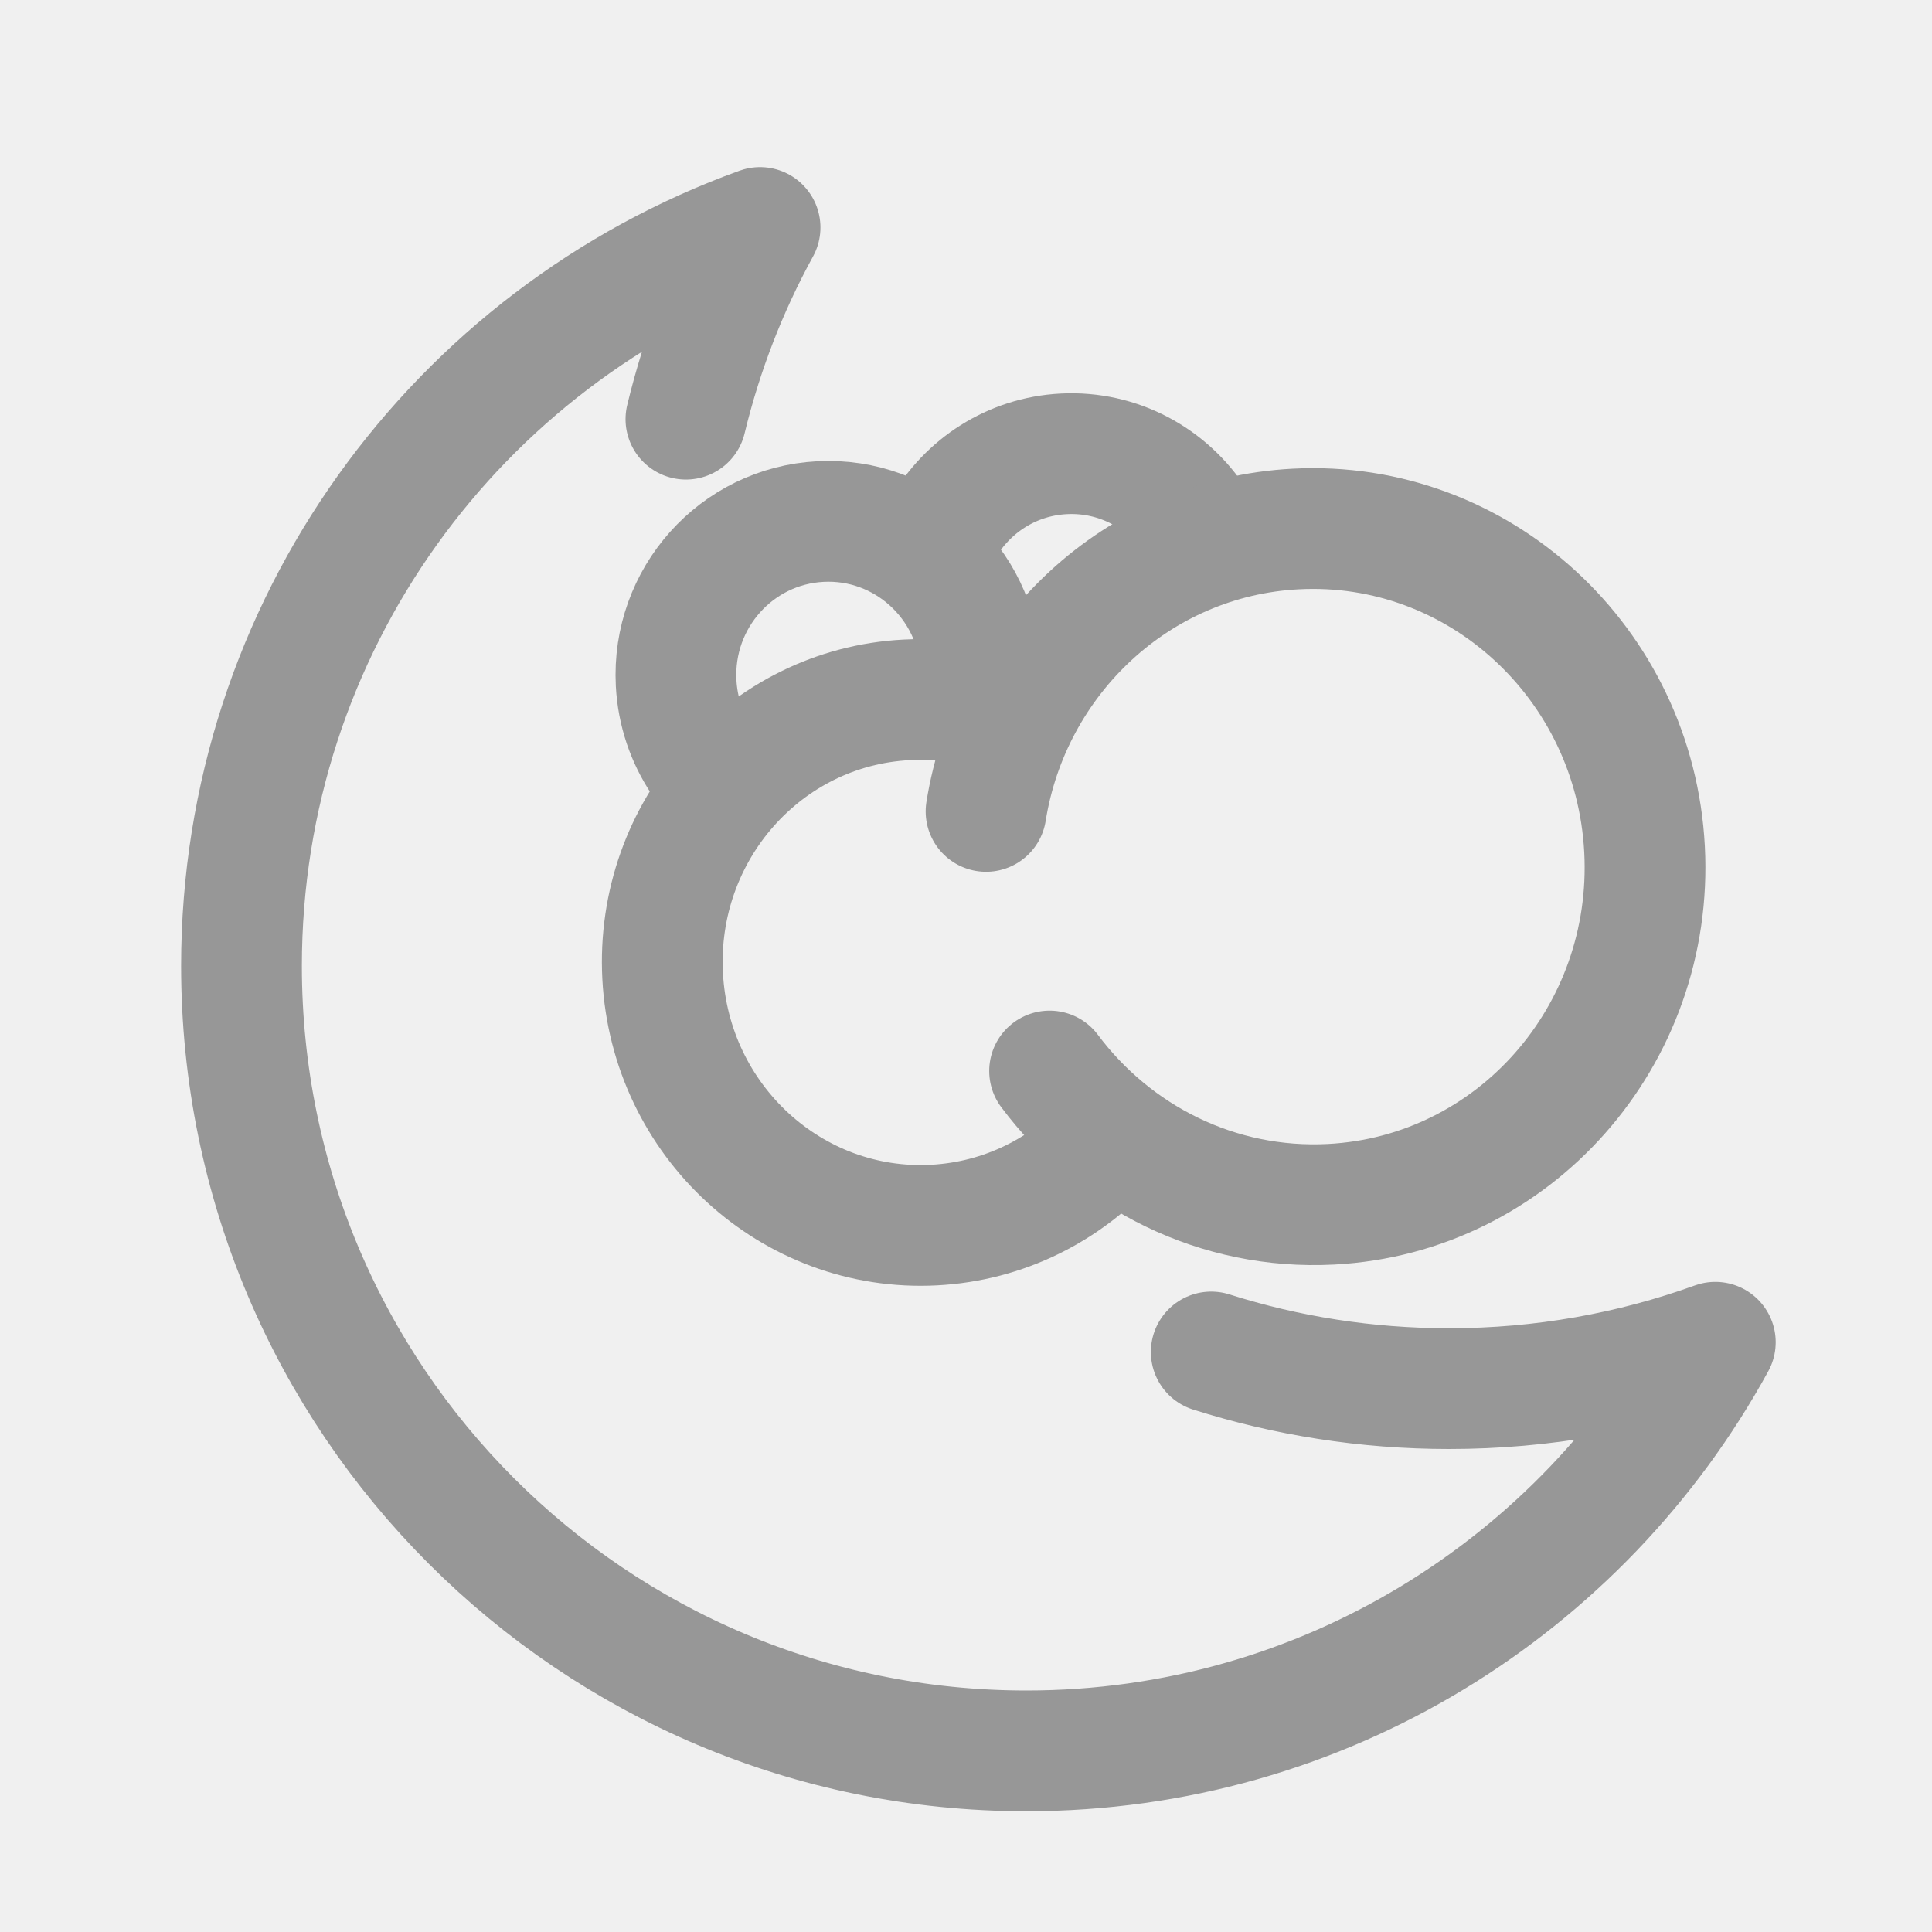
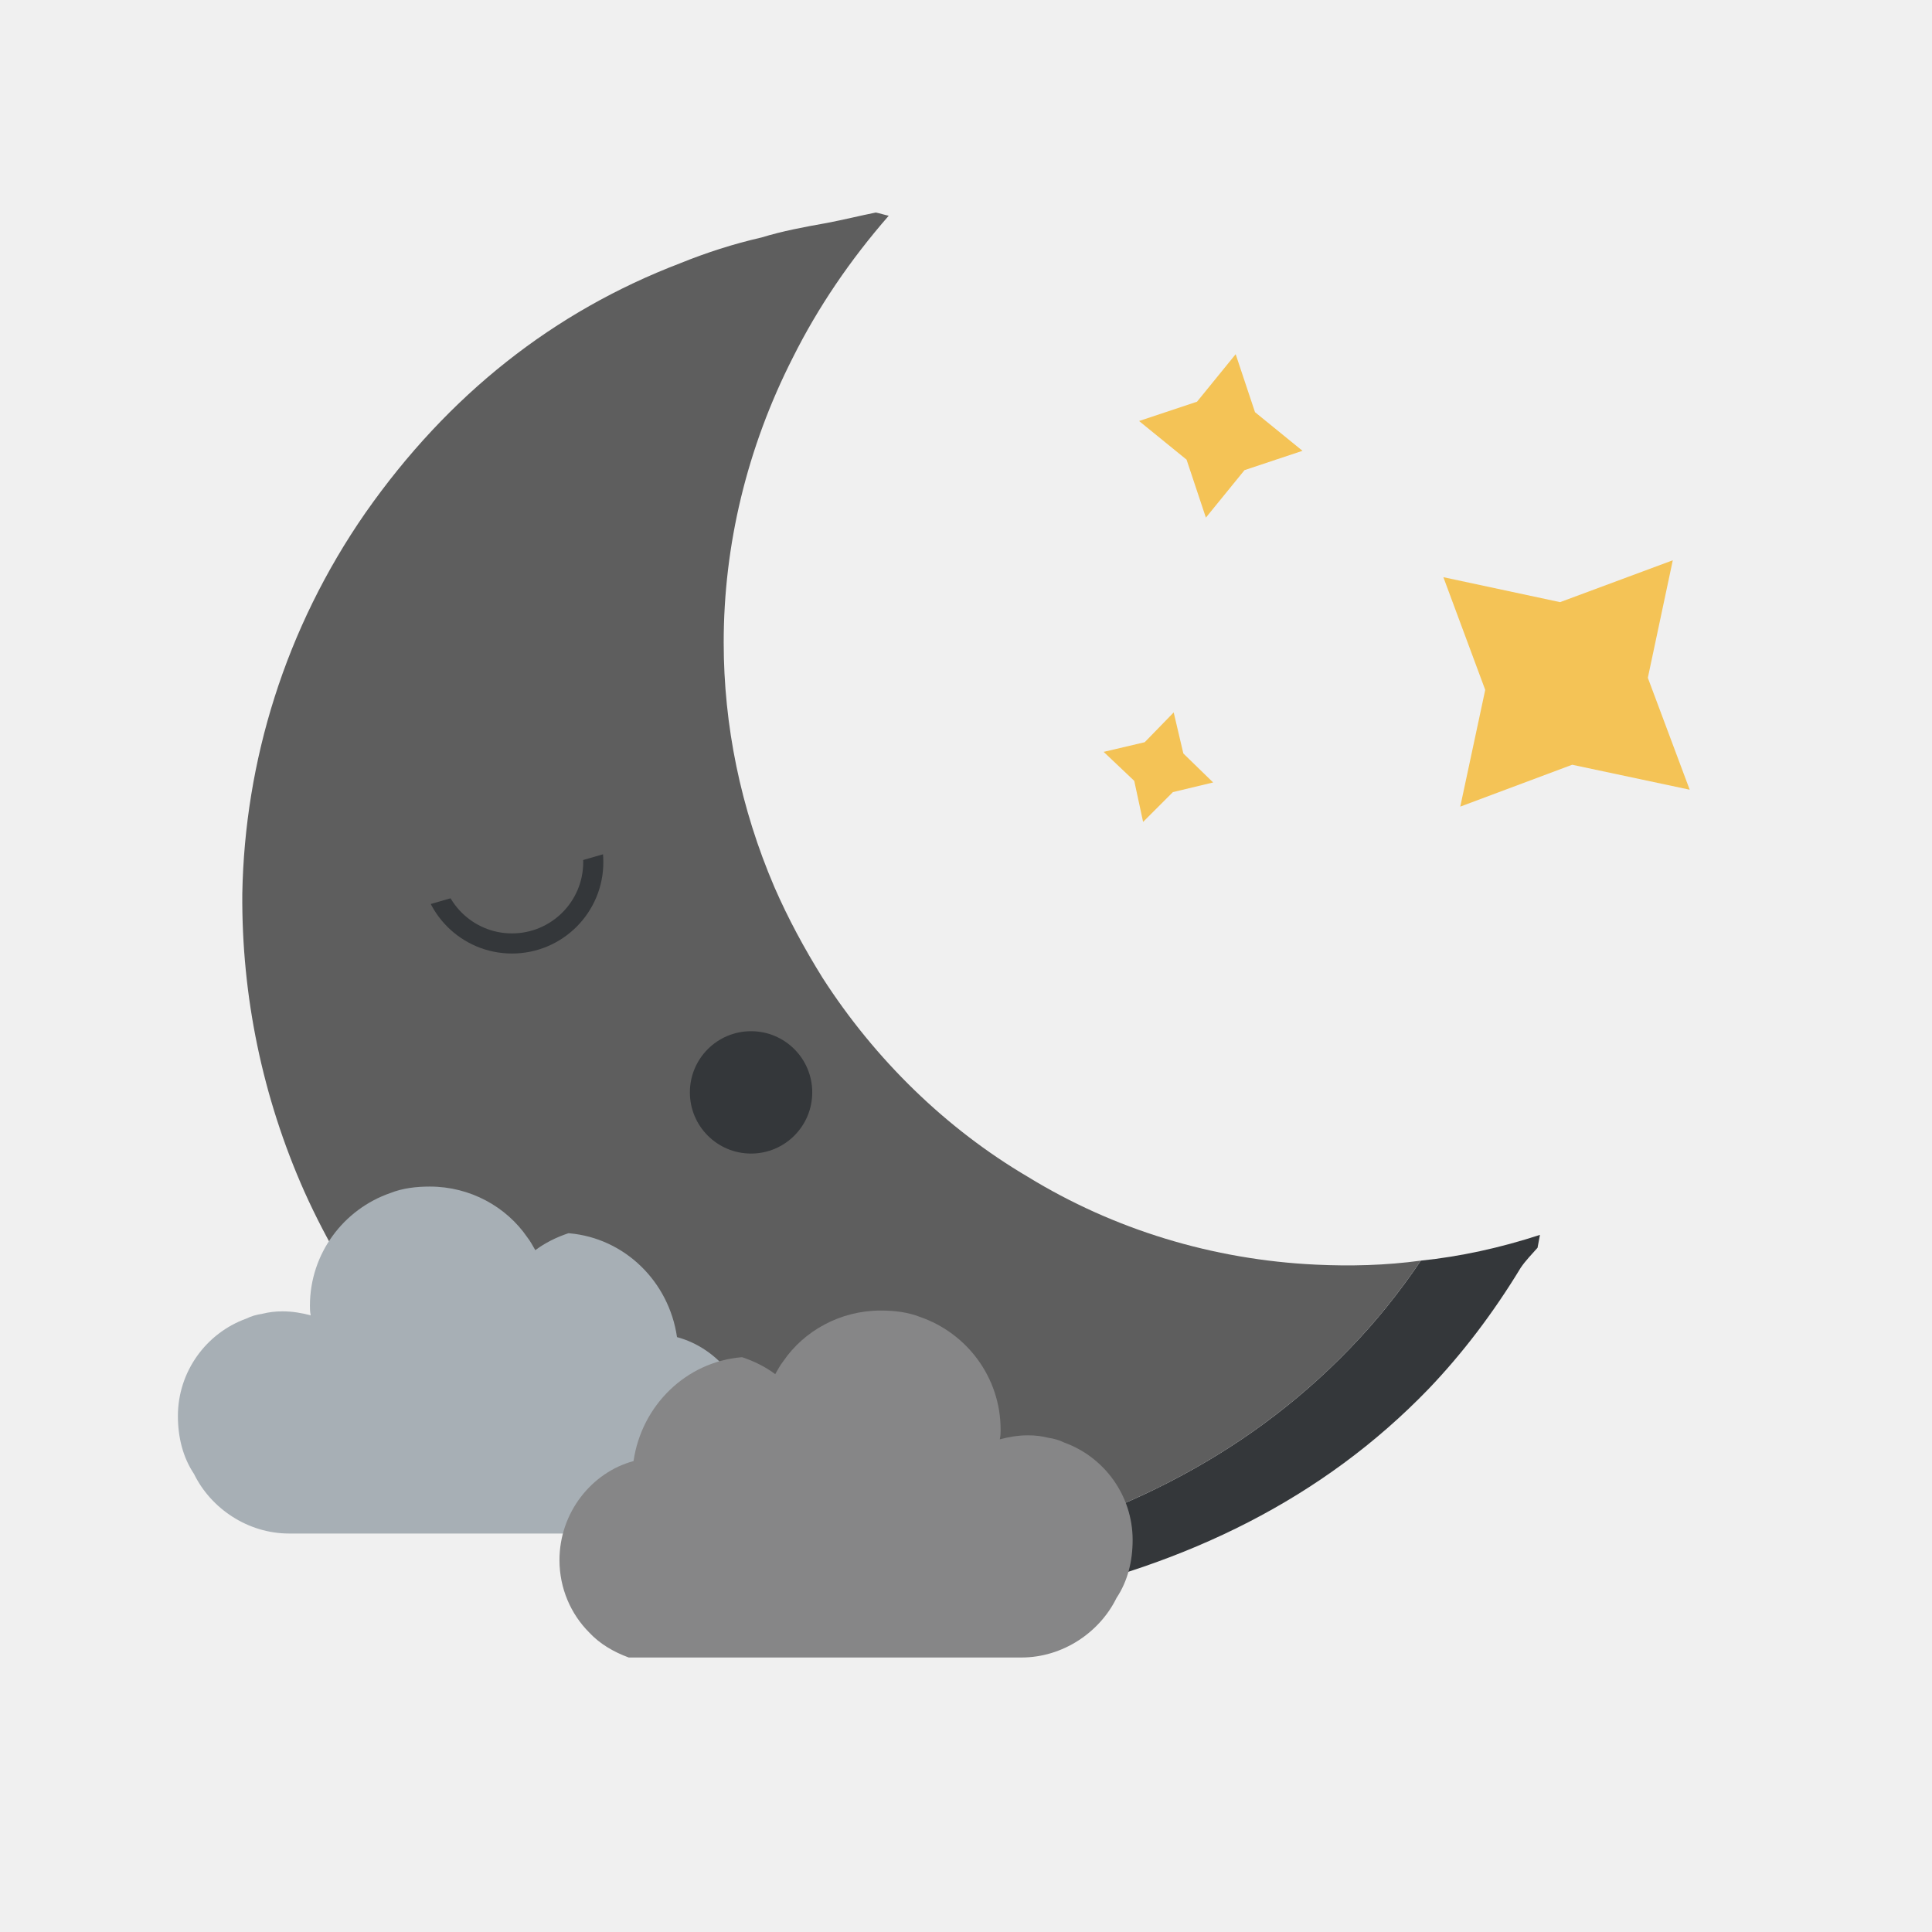
- <svg xmlns="http://www.w3.org/2000/svg" height="32px" version="1.1" viewBox="0 0 32 32" width="32px">
-   <defs />
-   <g fill="none" fill-rule="evenodd" id="Cloudy-Night" stroke="none" stroke-width="1">
-     <g stroke="#979797" stroke-width="2" transform="translate(4, 3)">
-       <path d="M16.062,19.393 C17.304,19.787 18.627,20 20,20 C21.549,20 23.034,19.729 24.411,19.232 C22.204,23.265 17.921,26 13,26 C5.82,26 0,20.18 0,13 C0,7.369 3.58,2.574 8.589,0.768 C8.048,1.755 7.632,2.821 7.361,3.943" id="Combined-Shape" stroke-linecap="round" stroke-linejoin="round" />
-       <g id="Overcast" transform="translate(14.84786, 10.96159) rotate(-3) translate(-14.84786, -10.96159) translate(6.34786, 4.461592)">
-         <g id="Group-3" transform="translate(1, 0)">
-           <path d="M5.053,3.455 C5.053,2.049 3.922,0.909 2.526,0.909 C1.131,0.909 0,2.049 0,3.455 C0,3.931 0.13,4.377 0.356,4.759" id="Oval-3" />
-           <path d="M8.74,1.247 C8.317,0.502 7.521,0 6.608,0 C5.745,0 4.985,0.449 4.548,1.128" id="Oval-3" stroke-linecap="round" />
-         </g>
-         <g id="Group-2" transform="translate(0, 1)">
-           <path d="M6.633,3.356 C6.076,3.085 5.453,2.933 4.795,2.933 C2.436,2.933 0.523,4.883 0.523,7.289 C0.523,9.694 2.436,11.644 4.795,11.644 C5.96,11.644 7.017,11.168 7.788,10.397" id="Oval" />
-           <path d="M6.841,9.196 C7.83,10.674 9.495,11.644 11.382,11.644 C14.415,11.644 16.874,9.137 16.874,6.044 C16.874,2.952 14.415,0.444 11.382,0.444 C8.752,0.444 6.553,2.33 6.015,4.847" id="Oval" stroke-linecap="round" />
-         </g>
+ <svg xmlns="http://www.w3.org/2000/svg" class="circle-night" version="1.1" x="0px" y="0px" viewBox="0 0 24 24" style="enable-background:new 0 0 24 24;" xml:space="preserve">
+   <style type="text/css">
+ 	.st0{fill:#2E4049;}
+ 	.st1{fill:#70757B;}
+ 	.st2{fill:#A7AFB5;}
+ 	.st3{fill:#34373A;}
+ 	.st4{fill:none;}
+ 	.st5{fill:#FFE448;}
+ 	.st6{fill:#F48B00;}
+ 	.st7{display:none;fill:#FFE448;}
+ 	.st8{fill:none;stroke:#34373A;stroke-width:0.25;stroke-miterlimit:10;}
+ 	.st9{fill:#F4C356;}
+ 	.st10{fill:#FFFFFF;}
+ 	.st11{fill:#5E5E5E;}
+ 	.st12{fill:#868687;}
+ 	.st13{fill:#64899B;}
+ 	.st14{fill:#B9CCD6;}
+ 	.st15{fill:#69777F;}
+ 	.st16{fill:#8499A3;}
+ 	.st17{fill:#ADCDE0;}
+ 	.st18{fill:#577593;}
+ 	.st19{fill:#C0D9E2;}
+ 	.st20{fill:#316A82;}
+ 	.st21{fill:#606060;}
+ 	.st22{opacity:0.83;fill:#577593;}
+ 	.st23{fill:#878787;}
+ 	.st24{fill:#8D9AA0;}
+ </style>
+   <g id="CloudyNight">
+     <g id="zzz_2">
+       <g>
+         <path class="st10" d="M10.48,13.47l-0.67,0.89l0.7,0l0,0.15l-0.94,0l0-0.12l0.67-0.89l-0.64,0l0-0.15l0.88,0L10.48,13.47z" />
      </g>
+       <g>
+         <path class="st10" d="M9.12,14.68l-0.51,0.58l0.49,0.03l-0.01,0.1l-0.65-0.04l0.01-0.08l0.51-0.58l-0.45-0.03l0.01-0.1l0.61,0.04     L9.12,14.68z" />
+       </g>
+       <g>
+         <path class="st10" d="M8.32,15.96l-0.29,0.6l0.41-0.08l0.02,0.09l-0.54,0.11L7.9,16.6l0.29-0.6l-0.37,0.08L7.8,16l0.51-0.1     L8.32,15.96z" />
+       </g>
+     </g>
+     <g id="Moon_2_">
+       <path class="st3" d="M19.13,15.34c-0.01,0.05-0.02,0.11-0.03,0.16c-0.07,0.08-0.15,0.16-0.21,0.25c-0.34,0.56-0.72,1.06-1.14,1.5    c-1.32,1.37-3.01,2.19-4.96,2.6c-0.72,0.14-1.47,0.06-2.21,0.08c-0.55-0.11-1.1-0.23-1.64-0.35c-0.45-0.2-0.89-0.41-1.31-0.65    c0.11,0.05,0.22,0.1,0.33,0.15c0.54,0.12,1.09,0.24,1.64,0.35c0.74-0.02,1.49,0.06,2.21-0.08c1.95-0.41,3.64-1.23,4.96-2.6    c0.32-0.33,0.61-0.69,0.88-1.09C18.14,15.61,18.64,15.5,19.13,15.34z" />
+       <path class="st11" d="M17.65,15.66c-0.27,0.4-0.56,0.76-0.88,1.09c-1.32,1.37-3.01,2.19-4.96,2.6c-0.72,0.14-1.47,0.06-2.21,0.08    c-0.55-0.11-1.1-0.23-1.64-0.35c-0.11-0.05-0.22-0.1-0.33-0.15c-0.02-0.01-0.03-0.02-0.04-0.02c-0.42-0.23-0.82-0.48-1.2-0.78    c-1.17-0.91-2.04-2.06-2.61-3.33C3.26,13.63,3,12.37,3.01,11.1c0.03-1.64,0.53-3.29,1.53-4.73c1.03-1.47,2.34-2.5,3.91-3.1    c0.32-0.13,0.66-0.24,1.01-0.32c0.26-0.08,0.53-0.13,0.81-0.18c0.21-0.04,0.41-0.09,0.61-0.13c0.05,0.01,0.11,0.03,0.16,0.04    c-0.48,0.55-0.88,1.14-1.19,1.76C9.28,5.56,8.99,6.77,8.99,7.98c0,1.03,0.21,2.06,0.63,3.04c0.17,0.39,0.37,0.76,0.6,1.13    c0.65,1.01,1.53,1.87,2.55,2.47c1.06,0.65,2.29,1.03,3.58,1.09C16.77,15.73,17.21,15.72,17.65,15.66z" />
+       <circle class="st8" cx="6.36" cy="10.71" r="1.01" />
+       <rect x="4.14" y="8.92" transform="matrix(0.9608 -0.2773 0.2773 0.9608 -2.5141 2.0922)" class="st11" width="3.99" height="2.04" />
+       <circle class="st3" cx="9.33" cy="13.57" r="0.76" />
+     </g>
+     <g id="Stars_2">
+       <polygon class="st9" points="14.87,4.99 15.35,4.4 15.59,5.12 16.18,5.6 15.46,5.84 14.98,6.43 14.74,5.71 14.15,5.23   " />
+       <polygon class="st9" points="19.38,7.48 20.78,6.96 20.47,8.42 20.99,9.81 19.53,9.5 18.14,10.02 18.45,8.57 17.93,7.17   " />
+       <polygon class="st9" points="14.22,9.22 14.58,8.85 14.7,9.36 15.07,9.72 14.57,9.84 14.2,10.21 14.09,9.7 13.71,9.34   " />
+     </g>
+     <g id="clouds">
+       <path id="n-cloud1" class="st2" d="M9.33,17.84c0,0.35-0.14,0.67-0.37,0.9c-0.13,0.14-0.3,0.24-0.49,0.31H3.59c-0.51,0-0.97-0.31-1.18-0.74l0,0    c-0.14-0.21-0.2-0.46-0.2-0.72c0-0.55,0.35-1.03,0.85-1.21c0.06-0.03,0.13-0.05,0.2-0.06c0.08-0.02,0.16-0.03,0.25-0.03    c0.12,0,0.24,0.02,0.35,0.05c-0.01-0.05-0.01-0.08-0.01-0.12c0-0.65,0.42-1.2,1-1.4c0.15-0.06,0.32-0.08,0.49-0.08    c0.5,0,0.95,0.25,1.21,0.63c0.04,0.05,0.07,0.11,0.1,0.16c0.12-0.09,0.26-0.16,0.41-0.21c0,0,0.01,0,0.01,0    c0.69,0.06,1.24,0.6,1.34,1.29C8.93,16.75,9.33,17.25,9.33,17.84z" />
+       <path id="n-cloud2" class="st12" d="M6.95,19.38c0,0.35,0.14,0.67,0.37,0.9c0.13,0.14,0.3,0.24,0.49,0.31h4.88c0.51,0,0.97-0.31,1.18-0.74l0,0    c0.14-0.21,0.2-0.46,0.2-0.72c0-0.55-0.35-1.03-0.85-1.21c-0.06-0.03-0.13-0.05-0.2-0.06c-0.08-0.02-0.16-0.03-0.25-0.03    c-0.12,0-0.24,0.02-0.35,0.05c0.01-0.05,0.01-0.08,0.01-0.12c0-0.65-0.42-1.2-1-1.4c-0.15-0.06-0.32-0.08-0.49-0.08    c-0.5,0-0.95,0.25-1.21,0.63c-0.04,0.05-0.07,0.11-0.1,0.16c-0.12-0.09-0.26-0.16-0.41-0.21c0,0-0.01,0-0.01,0    c-0.69,0.06-1.24,0.6-1.34,1.29C7.35,18.29,6.95,18.79,6.95,19.38z" />
    </g>
  </g>
</svg>
